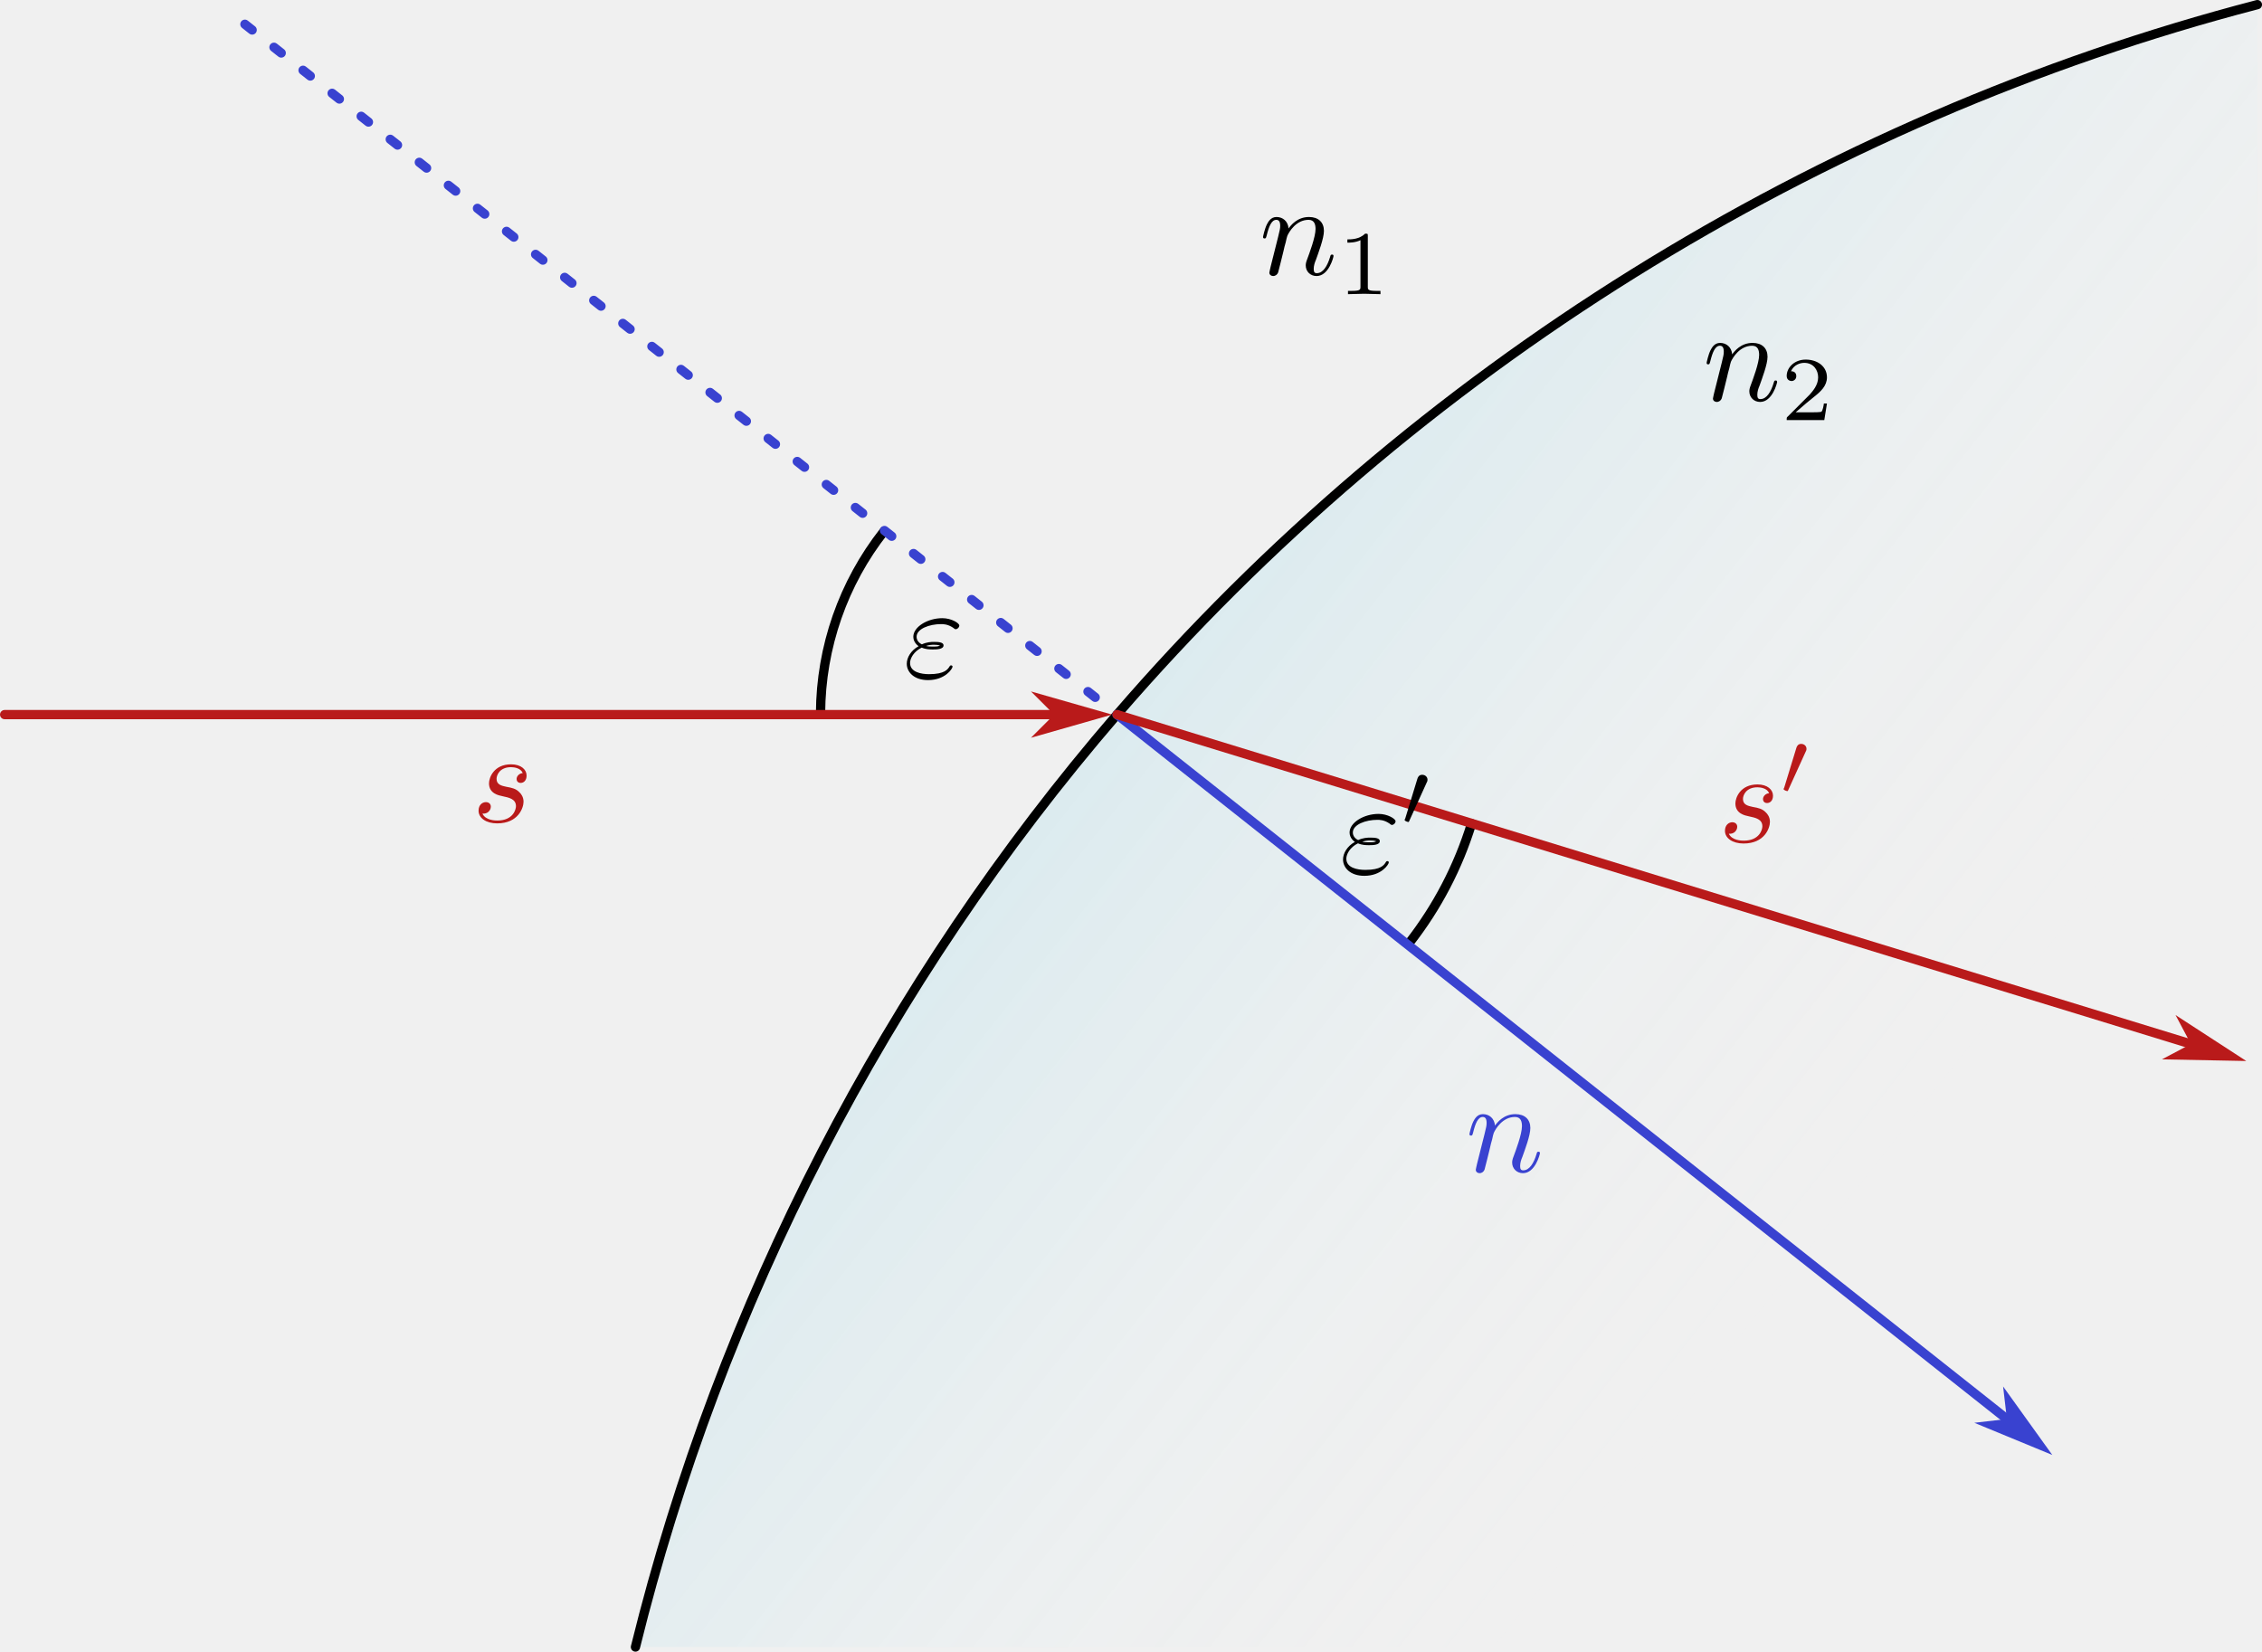
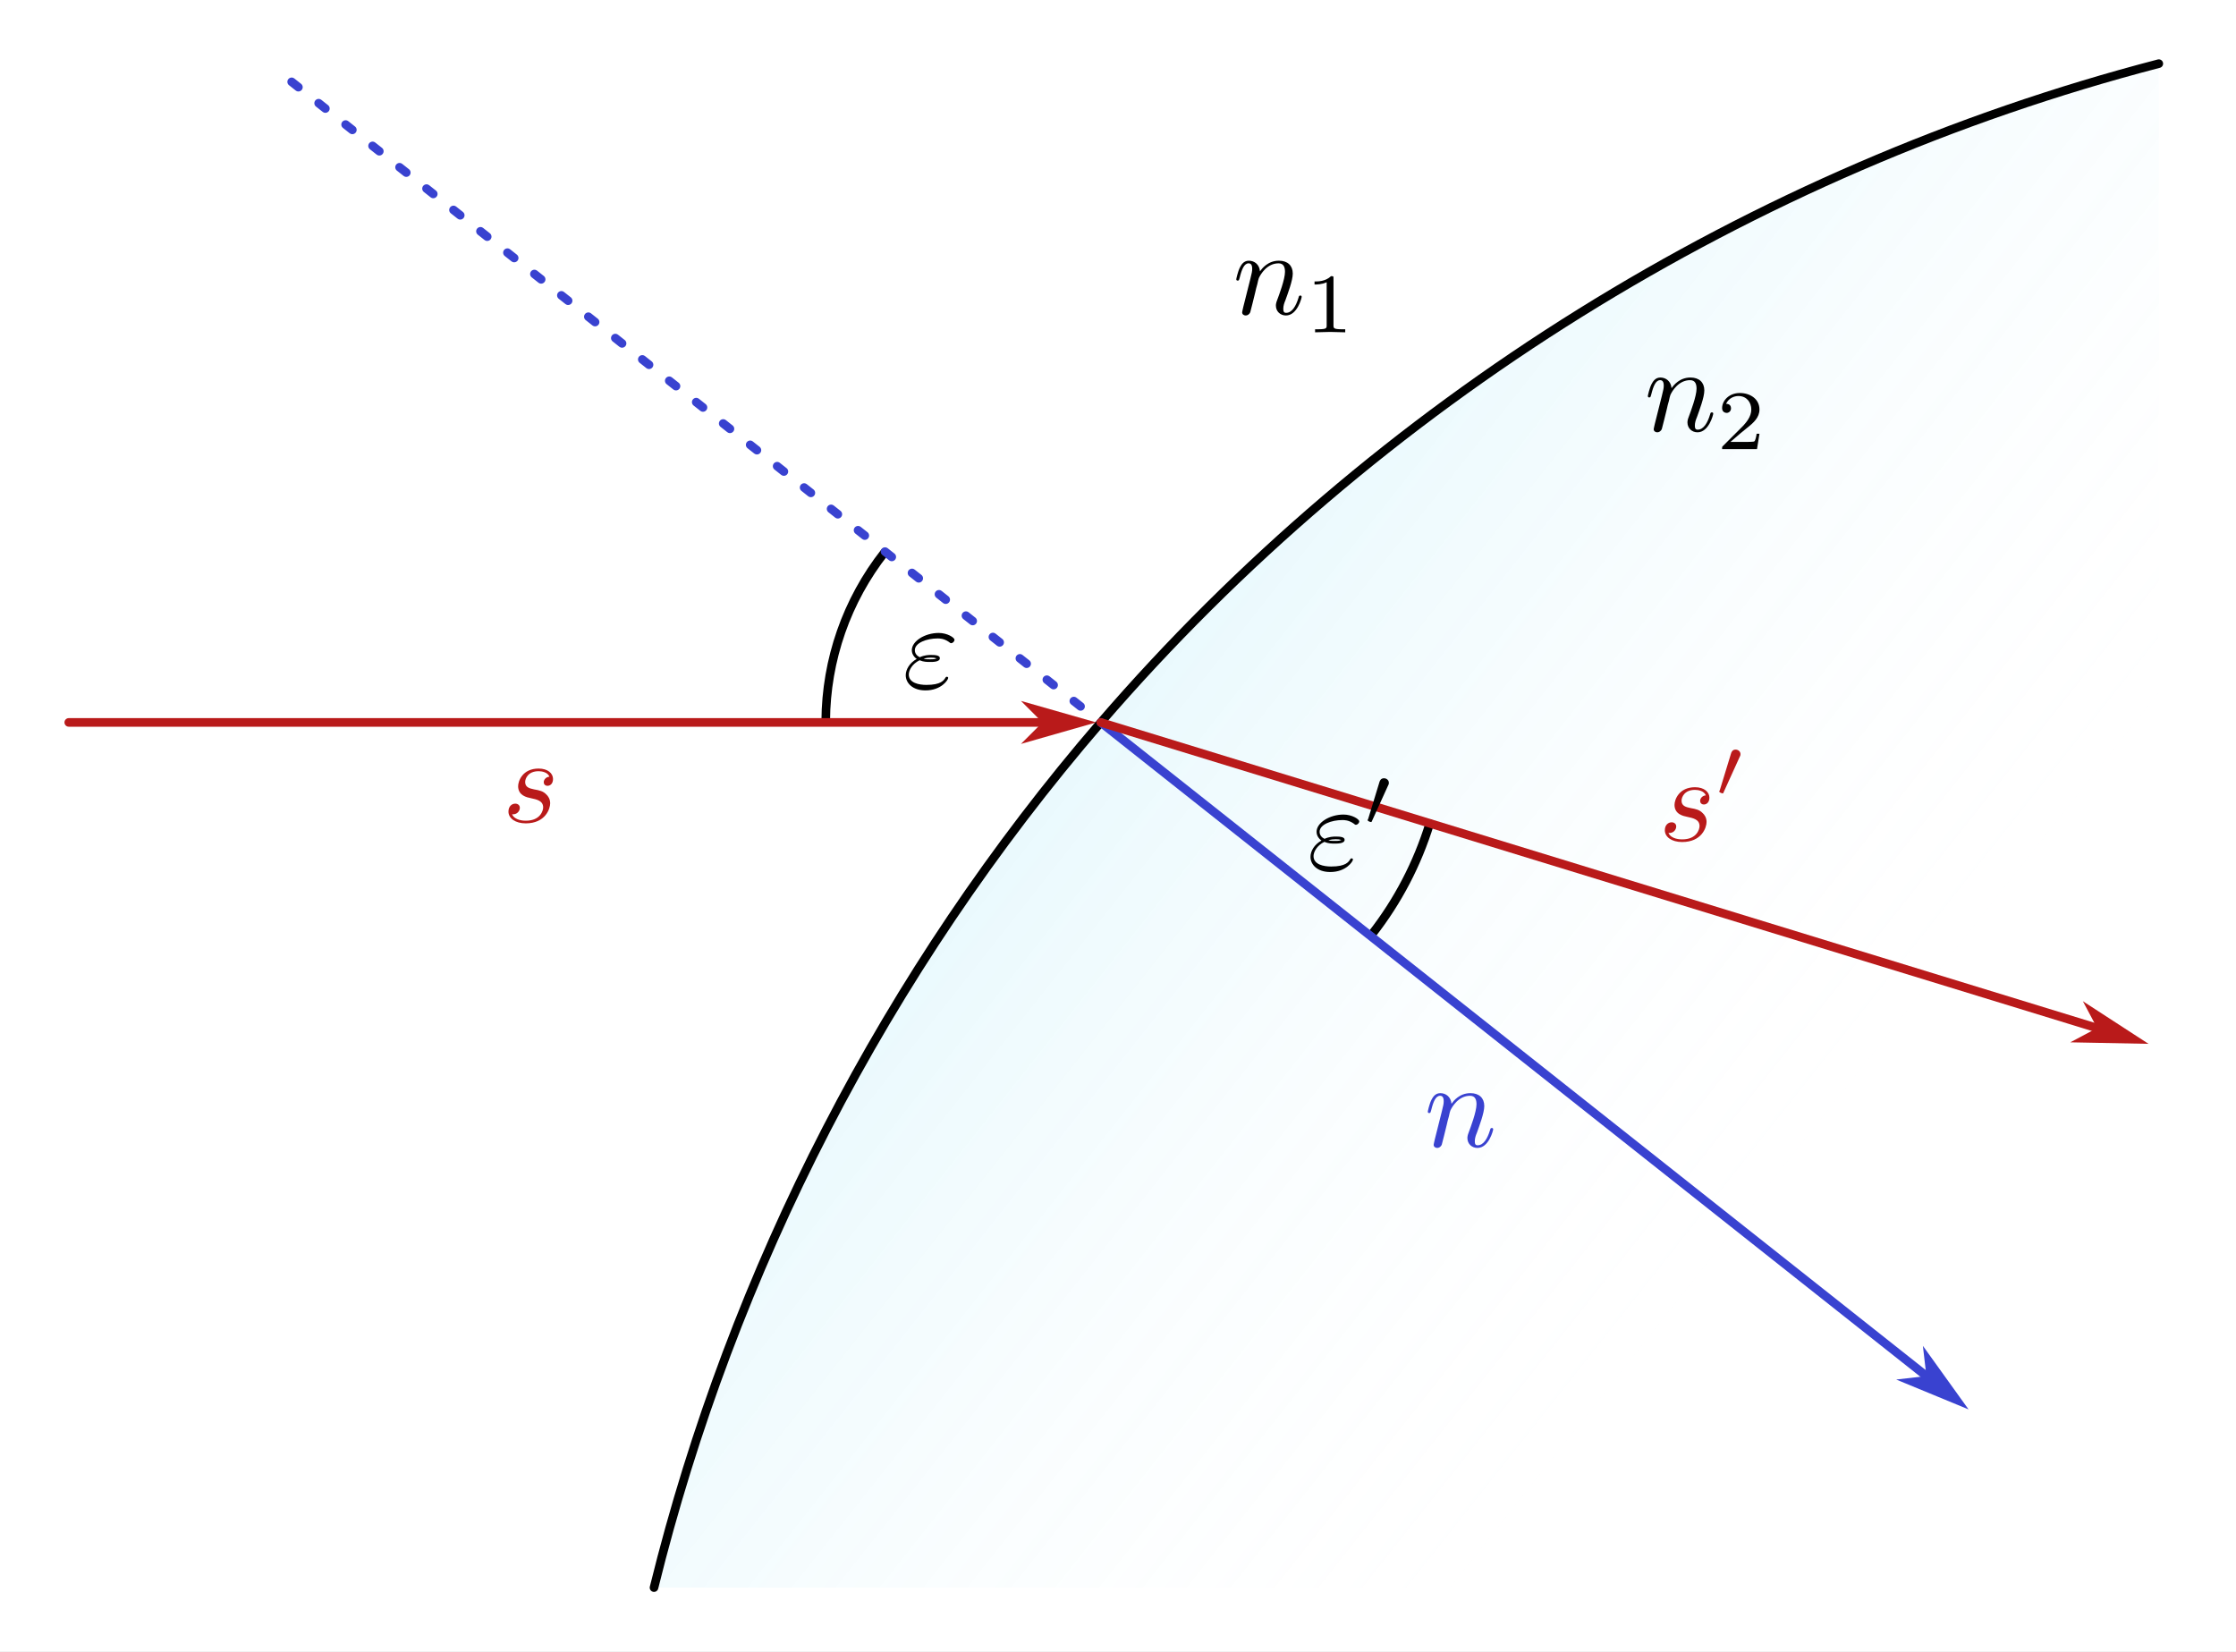
- <svg xmlns="http://www.w3.org/2000/svg" xmlns:xlink="http://www.w3.org/1999/xlink" width="61.007mm" height="44.55mm" viewBox="0 0 61.007 44.55" version="1.1" id="svg5">
+ <svg xmlns="http://www.w3.org/2000/svg" xmlns:xlink="http://www.w3.org/1999/xlink" width="65mm" height="48mm" viewBox="0 0 65 48" version="1.1" id="svg5">
  <defs id="defs2">
    <linearGradient id="linearGradient68491">
      <stop style="stop-color:#00b7ea;stop-opacity:0.106;" offset="0" id="stop68487" />
      <stop style="stop-color:#ffffff;stop-opacity:0;" offset="1" id="stop68489" />
    </linearGradient>
    <marker style="overflow:visible" id="Arrow1L_Fnone_S-b91a1a" refX="0" refY="0" orient="auto-start-reverse" markerWidth="8.75" markerHeight="5" viewBox="0 0 8.75 5" preserveAspectRatio="xMidYMid">
      <path style="fill:#b91a1a;fill-rule:evenodd;stroke:none" d="M 0,0 5,-5 -12.5,0 5,5 Z" id="path122865" transform="scale(-0.5)" />
    </marker>
    <marker style="overflow:visible" id="Arrow1L_Fnone_S-b91a1a_reversed" refX="0" refY="0" orient="auto" markerWidth="8.75" markerHeight="5" viewBox="0 0 8.75 5" preserveAspectRatio="xMidYMid">
-       <g transform="rotate(180,0,0)" id="g122870">
+       <g transform="scale(-1)" id="g122870">
        <path style="fill:#b91a1a;fill-rule:evenodd;stroke:none" d="M 0,0 5,-5 -12.5,0 5,5 Z" id="path122868" transform="scale(-0.5)" />
      </g>
    </marker>
    <marker style="overflow:visible" id="Arrow1L_Fnone_S-3942d0" refX="0" refY="0" orient="auto-start-reverse" markerWidth="8.75" markerHeight="5" viewBox="0 0 8.75 5" preserveAspectRatio="xMidYMid">
      <path style="fill:#3942d0;fill-rule:evenodd;stroke:none" d="M 0,0 5,-5 -12.5,0 5,5 Z" id="path41582" transform="scale(-0.5)" />
    </marker>
    <defs id="id-a40efed2-dd10-48c7-91ae-0a2657294b87">
      <g id="id-cb6edfe9-d0ef-463b-b6ff-732cc5ac2eb6">
        <g id="id-99acf656-a1e8-435a-8cd7-b72390987034" />
        <g id="id-228c1a37-0928-40a1-8f78-6102290573c5">
          <path d="M 3.891,-3.734 C 3.625,-3.719 3.422,-3.5 3.422,-3.281 c 0,0.141 0.094,0.297 0.312,0.297 0.219,0 0.453,-0.172 0.453,-0.562 C 4.188,-4 3.766,-4.406 3,-4.406 c -1.312,0 -1.688,1.016 -1.688,1.453 0,0.781 0.734,0.922 1.031,0.984 0.516,0.109 1.031,0.219 1.031,0.766 0,0.25 -0.219,1.094 -1.422,1.094 -0.141,0 -0.906,0 -1.141,-0.531 0.391,0.047 0.641,-0.25 0.641,-0.531 0,-0.219 -0.172,-0.344 -0.375,-0.344 -0.266,0 -0.562,0.203 -0.562,0.656 0,0.562 0.578,0.969 1.422,0.969 1.625,0 2.016,-1.203 2.016,-1.656 0,-0.359 -0.188,-0.609 -0.312,-0.719 -0.266,-0.281 -0.562,-0.344 -1,-0.422 -0.359,-0.078 -0.75,-0.156 -0.75,-0.609 C 1.891,-3.578 2.125,-4.188 3,-4.188 c 0.25,0 0.75,0.078 0.891,0.453 z m 0,0" id="id-9bd907cc-fc22-42d2-81ae-a7f9586133f5" />
        </g>
        <g id="id-41c7bb74-365b-43b9-963f-7880ff7cdfcd">
          <path d="m 0.875,-0.594 c -0.031,0.156 -0.094,0.391 -0.094,0.438 0,0.172 0.141,0.266 0.297,0.266 0.125,0 0.297,-0.078 0.375,-0.281 0,-0.016 0.125,-0.484 0.188,-0.734 l 0.219,-0.891 C 1.906,-2.031 1.969,-2.25 2.031,-2.469 c 0.031,-0.172 0.109,-0.469 0.125,-0.5 0.141,-0.312 0.672,-1.219 1.625,-1.219 0.453,0 0.531,0.375 0.531,0.703 0,0.609 -0.484,1.891 -0.641,2.312 C 3.578,-0.938 3.562,-0.812 3.562,-0.703 c 0,0.469 0.359,0.812 0.828,0.812 0.938,0 1.297,-1.453 1.297,-1.531 0,-0.109 -0.078,-0.109 -0.109,-0.109 -0.109,0 -0.109,0.031 -0.156,0.188 -0.203,0.672 -0.531,1.234 -1.016,1.234 -0.172,0 -0.234,-0.094 -0.234,-0.328 0,-0.25 0.078,-0.484 0.172,-0.703 0.188,-0.531 0.609,-1.625 0.609,-2.203 0,-0.656 -0.422,-1.062 -1.141,-1.062 -0.906,0 -1.391,0.641 -1.562,0.875 -0.047,-0.562 -0.453,-0.875 -0.922,-0.875 -0.453,0 -0.641,0.391 -0.734,0.562 C 0.422,-3.5 0.297,-2.906 0.297,-2.875 c 0,0.109 0.094,0.109 0.109,0.109 0.109,0 0.109,-0.016 0.172,-0.234 0.172,-0.703 0.375,-1.188 0.734,-1.188 0.188,0 0.297,0.125 0.297,0.453 0,0.219 -0.031,0.328 -0.156,0.844 z m 0,0" id="id-4b056b67-7729-414f-bee2-ce72c3a88d91" />
        </g>
        <g id="id-d7de61a4-a676-4b5d-99f1-ee28e2f9f4e0">
          <path d="M 1.406,-2.266 C 1.734,-2.125 2.031,-2.125 2.266,-2.125 c 0.25,0 0.812,0 0.812,-0.312 0,-0.234 -0.359,-0.266 -0.734,-0.266 -0.203,0 -0.562,0.016 -0.922,0.188 C 1.188,-2.625 1.016,-2.828 1.016,-3.094 c 0,-0.609 0.984,-0.969 1.875,-0.969 0.156,0 0.516,0 0.922,0.281 0.109,0.078 0.125,0.109 0.188,0.109 0.141,0 0.281,-0.141 0.281,-0.281 0,-0.188 -0.609,-0.562 -1.297,-0.562 -1.141,0 -2.219,0.672 -2.219,1.422 0,0.438 0.359,0.688 0.406,0.719 -0.594,0.328 -0.906,0.875 -0.906,1.344 0,0.641 0.562,1.25 1.625,1.25 1.312,0 1.875,-0.875 1.875,-1.031 0,-0.062 -0.062,-0.094 -0.109,-0.094 -0.062,0 -0.094,0.031 -0.109,0.062 -0.141,0.234 -0.375,0.609 -1.578,0.609 -0.609,0 -1.453,-0.156 -1.453,-0.859 0,-0.344 0.281,-0.875 0.891,-1.172 z m 0.328,-0.125 c 0.234,-0.078 0.438,-0.094 0.609,-0.094 0.25,0 0.281,0.016 0.469,0.062 -0.156,0.062 -0.172,0.078 -0.547,0.078 -0.219,0 -0.344,0 -0.531,-0.047 z m 0,0" id="id-a2526ba7-92b8-4940-8e50-528f0ad32d5c" />
        </g>
        <g id="id-6de5cdc5-ca3b-4b8a-b275-d674bd05df5f" />
        <g id="id-288c4c2e-8a76-4006-8b31-e6f9eb1abae4">
          <path d="m 2.016,-3.297 c 0.062,-0.109 0.062,-0.172 0.062,-0.219 0,-0.219 -0.188,-0.375 -0.406,-0.375 -0.266,0 -0.344,0.219 -0.375,0.328 L 0.375,-0.547 c -0.016,0.016 -0.047,0.094 -0.047,0.109 0,0.078 0.219,0.156 0.281,0.156 0.047,0 0.047,-0.016 0.094,-0.125 z m 0,0" id="id-b47e2dbb-0425-469d-91d5-e02eb059066b" />
        </g>
        <g id="id-93207250-c330-4a9f-a267-ae11bebdea6e" />
        <g id="id-af14403f-3d0c-49ff-adab-f78a90ad8a59">
          <path d="m 2.328,-4.438 c 0,-0.188 0,-0.188 -0.203,-0.188 -0.453,0.438 -1.078,0.438 -1.359,0.438 v 0.25 c 0.156,0 0.625,0 1,-0.188 v 3.547 c 0,0.234 0,0.328 -0.688,0.328 H 0.812 V 0 c 0.125,0 0.984,-0.031 1.234,-0.031 0.219,0 1.094,0.031 1.25,0.031 V -0.25 H 3.031 c -0.703,0 -0.703,-0.094 -0.703,-0.328 z m 0,0" id="id-2c3c7154-bec3-4fc1-a7a9-86f33d339d1e" />
        </g>
        <g id="id-c22c24c4-fd32-41de-a624-e0d40b038a5c">
          <path d="M 3.516,-1.266 H 3.281 c -0.016,0.156 -0.094,0.562 -0.188,0.625 C 3.047,-0.594 2.516,-0.594 2.406,-0.594 H 1.125 c 0.734,-0.641 0.984,-0.844 1.391,-1.172 0.516,-0.406 1,-0.844 1,-1.5 0,-0.844 -0.734,-1.359 -1.625,-1.359 -0.859,0 -1.453,0.609 -1.453,1.25 0,0.344 0.297,0.391 0.375,0.391 0.156,0 0.359,-0.125 0.359,-0.375 0,-0.125 -0.047,-0.375 -0.406,-0.375 C 0.984,-4.219 1.453,-4.375 1.781,-4.375 c 0.703,0 1.062,0.547 1.062,1.109 0,0.609 -0.438,1.078 -0.656,1.328 L 0.516,-0.266 C 0.438,-0.203 0.438,-0.188 0.438,0 h 2.875 z m 0,0" id="id-7d6d0520-21fe-4280-b107-56e679e04471" />
        </g>
      </g>
    </defs>
    <linearGradient xlink:href="#linearGradient68491" id="linearGradient68493" x1="97.668" y1="48.154" x2="118.875" y2="64.942" gradientUnits="userSpaceOnUse" />
  </defs>
-   <g id="layer1" transform="translate(-69.87363,-30.725)">
+   <g id="layer1" transform="translate(-68.00002,-29)">
+     <rect style="opacity:0.997;fill:#ffffff;stroke-width:0.25;stroke-linecap:round;stroke-linejoin:round;stroke-miterlimit:3.1;stroke-dashoffset:1.701;paint-order:fill markers stroke" id="rect12415" width="65" height="48" x="68" y="29" ry="3.5527137e-15" />
    <path style="fill:url(#linearGradient68493);fill-opacity:1;fill-rule:nonzero;stroke:none;stroke-width:0.25;stroke-linecap:round;stroke-linejoin:miter;stroke-dasharray:none;stroke-opacity:1" d="m 100,50 c 8.007,-9.288 18.888,-16.062 30.756,-19.15 v 0 44.3 H 87.012 C 89.293,65.905 93.782,57.212 100,50 Z" id="path297-6-5" />
    <path style="fill:none;fill-opacity:1;fill-rule:nonzero;stroke:#000000;stroke-width:0.25;stroke-linecap:round;stroke-linejoin:miter;stroke-dasharray:none;stroke-opacity:1" d="M 87.012,75.15 C 89.293,65.905 93.782,57.212 100,50 c 8.007,-9.288 18.888,-16.062 30.756,-19.15" id="path297-6" />
    <path style="fill:none;stroke:#000000;stroke-width:0.25;stroke-linecap:round;stroke-linejoin:bevel;stroke-dasharray:none;stroke-dashoffset:0;stroke-opacity:1;paint-order:fill markers stroke" id="path2628-3" d="m 92.004,49.958 a 8,8 0 0 1 1.713,-4.905" />
    <path style="fill:none;stroke:#000000;stroke-width:0.25;stroke-linecap:round;stroke-linejoin:bevel;stroke-dasharray:none;stroke-dashoffset:0;stroke-opacity:1;paint-order:fill markers stroke" id="path2628" d="m 109.562,52.94 a 10,10 0 0 1 -1.678,3.216" />
    <path style="fill:none;stroke:#3942d0;stroke-width:0.25;stroke-linecap:round;stroke-linejoin:miter;stroke-dasharray:none;stroke-opacity:1;marker-end:url(#Arrow1L_Fnone_S-3942d0)" d="m 100,50 24,19" id="path301" />
    <path style="fill:none;stroke:#b91a1a;stroke-width:0.25;stroke-linecap:round;stroke-linejoin:miter;stroke-dasharray:none;stroke-opacity:1;marker-end:url(#Arrow1L_Fnone_S-b91a1a)" d="m 100,50 28.963,8.885" id="path305" />
    <path style="fill:none;stroke:#b91a1a;stroke-width:0.25;stroke-linecap:round;stroke-linejoin:miter;stroke-dasharray:none;stroke-opacity:1;marker-start:url(#Arrow1L_Fnone_S-b91a1a_reversed)" d="M 98.304,50 H 69.999" id="path309" />
    <path style="fill:none;stroke:#3942d0;stroke-width:0.25;stroke-linecap:round;stroke-linejoin:miter;stroke-dasharray:0.25, 0.75;stroke-dashoffset:1.25;stroke-opacity:1" d="M 100,50 76,31" id="path421" />
    <path style="fill:#3c1a1a;stroke-width:4;stroke-linecap:round;stroke-linejoin:bevel;stroke-dasharray:0.253, 0.758;stroke-dashoffset:0;paint-order:fill markers stroke" id="path1786" d="m 106,50 a 6,1 0 0 1 -9.1e-4,0.017" />
    <g fill="#000000" fill-opacity="1" id="id-f32fefc8-321d-4ddb-a3ca-703c354fbbfe" transform="matrix(0.352778,0,0,0.352778,30.1368,5.353203)" style="fill:#b91a1a;fill-opacity:1">
      <g transform="translate(148.712,134.765)" id="g8782" style="fill:#b91a1a;fill-opacity:1">
        <path d="M 3.891,-3.734 C 3.625,-3.719 3.422,-3.5 3.422,-3.281 c 0,0.141 0.094,0.297 0.312,0.297 0.219,0 0.453,-0.172 0.453,-0.562 C 4.188,-4 3.766,-4.406 3,-4.406 c -1.312,0 -1.688,1.016 -1.688,1.453 0,0.781 0.734,0.922 1.031,0.984 0.516,0.109 1.031,0.219 1.031,0.766 0,0.25 -0.219,1.094 -1.422,1.094 -0.141,0 -0.906,0 -1.141,-0.531 0.391,0.047 0.641,-0.25 0.641,-0.531 0,-0.219 -0.172,-0.344 -0.375,-0.344 -0.266,0 -0.562,0.203 -0.562,0.656 0,0.562 0.578,0.969 1.422,0.969 1.625,0 2.016,-1.203 2.016,-1.656 0,-0.359 -0.188,-0.609 -0.312,-0.719 -0.266,-0.281 -0.562,-0.344 -1,-0.422 -0.359,-0.078 -0.75,-0.156 -0.75,-0.609 C 1.891,-3.578 2.125,-4.188 3,-4.188 c 0.25,0 0.75,0.078 0.891,0.453 z m 0,0" id="id-c5e11bd2-a5a9-4f4b-a71d-f2d329a11a9c" style="fill:#b91a1a;fill-opacity:1;stroke-width:0.709;stroke-dasharray:none" />
      </g>
    </g>
    <g fill="#000000" fill-opacity="1" id="id-ed8301f8-1c92-4236-815f-2e90b1e13594" transform="matrix(0.352778,0,0,0.352778,63.75262,1.678547)" style="fill:#b91a1a;fill-opacity:1">
      <g transform="translate(148.712,146.72)" id="g8786" style="fill:#b91a1a;fill-opacity:1">
        <path d="M 3.891,-3.734 C 3.625,-3.719 3.422,-3.5 3.422,-3.281 c 0,0.141 0.094,0.297 0.312,0.297 0.219,0 0.453,-0.172 0.453,-0.562 C 4.188,-4 3.766,-4.406 3,-4.406 c -1.312,0 -1.688,1.016 -1.688,1.453 0,0.781 0.734,0.922 1.031,0.984 0.516,0.109 1.031,0.219 1.031,0.766 0,0.25 -0.219,1.094 -1.422,1.094 -0.141,0 -0.906,0 -1.141,-0.531 0.391,0.047 0.641,-0.25 0.641,-0.531 0,-0.219 -0.172,-0.344 -0.375,-0.344 -0.266,0 -0.562,0.203 -0.562,0.656 0,0.562 0.578,0.969 1.422,0.969 1.625,0 2.016,-1.203 2.016,-1.656 0,-0.359 -0.188,-0.609 -0.312,-0.719 -0.266,-0.281 -0.562,-0.344 -1,-0.422 -0.359,-0.078 -0.75,-0.156 -0.75,-0.609 C 1.891,-3.578 2.125,-4.188 3,-4.188 c 0.25,0 0.75,0.078 0.891,0.453 z m 0,0" id="id-e3ad7a59-f819-495d-8dd2-a4377df838f3" style="fill:#b91a1a;fill-opacity:1;stroke-width:0.709;stroke-dasharray:none" />
      </g>
    </g>
    <g fill="#000000" fill-opacity="1" id="id-9a226091-e1f3-47b4-b500-e216eea3c190" transform="matrix(0.352778,0,0,0.352778,63.75262,1.678547)" style="fill:#b91a1a;fill-opacity:1">
      <g transform="translate(153.382,143.104)" id="g8790" style="fill:#b91a1a;fill-opacity:1">
        <path d="m 2.016,-3.297 c 0.062,-0.109 0.062,-0.172 0.062,-0.219 0,-0.219 -0.188,-0.375 -0.406,-0.375 -0.266,0 -0.344,0.219 -0.375,0.328 L 0.375,-0.547 c -0.016,0.016 -0.047,0.094 -0.047,0.109 0,0.078 0.219,0.156 0.281,0.156 0.047,0 0.047,-0.016 0.094,-0.125 z m 0,0" id="id-f95fd0ca-8266-494f-863e-8e7abf728f9f" style="fill:#b91a1a;fill-opacity:1;stroke-width:0.709;stroke-dasharray:none" />
      </g>
    </g>
    <g fill="#000000" fill-opacity="1" id="id-3faf59a3-04c2-4105-9abe-84b9522e4df3" transform="matrix(0.352778,0,0,0.352778,56.93812,6.35352)" style="fill:#3942d0;fill-opacity:1">
      <g transform="translate(148.712,158.675)" id="g8794" style="fill:#3942d0;fill-opacity:1">
        <path d="m 0.875,-0.594 c -0.031,0.156 -0.094,0.391 -0.094,0.438 0,0.172 0.141,0.266 0.297,0.266 0.125,0 0.297,-0.078 0.375,-0.281 0,-0.016 0.125,-0.484 0.188,-0.734 l 0.219,-0.891 C 1.906,-2.031 1.969,-2.25 2.031,-2.469 c 0.031,-0.172 0.109,-0.469 0.125,-0.5 0.141,-0.312 0.672,-1.219 1.625,-1.219 0.453,0 0.531,0.375 0.531,0.703 0,0.609 -0.484,1.891 -0.641,2.312 C 3.578,-0.938 3.562,-0.812 3.562,-0.703 c 0,0.469 0.359,0.812 0.828,0.812 0.938,0 1.297,-1.453 1.297,-1.531 0,-0.109 -0.078,-0.109 -0.109,-0.109 -0.109,0 -0.109,0.031 -0.156,0.188 -0.203,0.672 -0.531,1.234 -1.016,1.234 -0.172,0 -0.234,-0.094 -0.234,-0.328 0,-0.25 0.078,-0.484 0.172,-0.703 0.188,-0.531 0.609,-1.625 0.609,-2.203 0,-0.656 -0.422,-1.062 -1.141,-1.062 -0.906,0 -1.391,0.641 -1.562,0.875 -0.047,-0.562 -0.453,-0.875 -0.922,-0.875 -0.453,0 -0.641,0.391 -0.734,0.562 C 0.422,-3.5 0.297,-2.906 0.297,-2.875 c 0,0.109 0.094,0.109 0.109,0.109 0.109,0 0.109,-0.016 0.172,-0.234 0.172,-0.703 0.375,-1.188 0.734,-1.188 0.188,0 0.297,0.125 0.297,0.453 0,0.219 -0.031,0.328 -0.156,0.844 z m 0,0" id="id-119f8096-aae3-4db7-bed3-469dedf11c94" style="fill:#3942d0;fill-opacity:1;stroke-width:0.709;stroke-dasharray:none" />
      </g>
    </g>
    <g fill="#000000" fill-opacity="1" id="id-7afd9de3-9144-428f-8c33-a7dbf330f12d" transform="matrix(0.352778,0,0,0.352778,51.37095,-22.06238)">
      <g transform="translate(148.712,170.63)" id="g8798">
        <path d="m 0.875,-0.594 c -0.031,0.156 -0.094,0.391 -0.094,0.438 0,0.172 0.141,0.266 0.297,0.266 0.125,0 0.297,-0.078 0.375,-0.281 0,-0.016 0.125,-0.484 0.188,-0.734 l 0.219,-0.891 C 1.906,-2.031 1.969,-2.25 2.031,-2.469 c 0.031,-0.172 0.109,-0.469 0.125,-0.5 0.141,-0.312 0.672,-1.219 1.625,-1.219 0.453,0 0.531,0.375 0.531,0.703 0,0.609 -0.484,1.891 -0.641,2.312 C 3.578,-0.938 3.562,-0.812 3.562,-0.703 c 0,0.469 0.359,0.812 0.828,0.812 0.938,0 1.297,-1.453 1.297,-1.531 0,-0.109 -0.078,-0.109 -0.109,-0.109 -0.109,0 -0.109,0.031 -0.156,0.188 -0.203,0.672 -0.531,1.234 -1.016,1.234 -0.172,0 -0.234,-0.094 -0.234,-0.328 0,-0.25 0.078,-0.484 0.172,-0.703 0.188,-0.531 0.609,-1.625 0.609,-2.203 0,-0.656 -0.422,-1.062 -1.141,-1.062 -0.906,0 -1.391,0.641 -1.562,0.875 -0.047,-0.562 -0.453,-0.875 -0.922,-0.875 -0.453,0 -0.641,0.391 -0.734,0.562 C 0.422,-3.5 0.297,-2.906 0.297,-2.875 c 0,0.109 0.094,0.109 0.109,0.109 0.109,0 0.109,-0.016 0.172,-0.234 0.172,-0.703 0.375,-1.188 0.734,-1.188 0.188,0 0.297,0.125 0.297,0.453 0,0.219 -0.031,0.328 -0.156,0.844 z m 0,0" id="id-e51eb2ff-6c7e-4078-9c71-5af1b25025cb" style="stroke-width:0.709;stroke-dasharray:none" />
      </g>
    </g>
    <g fill="#000000" fill-opacity="1" id="id-5cb661e3-adb4-4093-b639-741679bbaf33" transform="matrix(0.352778,0,0,0.352778,51.37095,-22.06238)">
      <g transform="translate(154.692,172.125)" id="g8802">
        <path d="m 2.328,-4.438 c 0,-0.188 0,-0.188 -0.203,-0.188 -0.453,0.438 -1.078,0.438 -1.359,0.438 v 0.25 c 0.156,0 0.625,0 1,-0.188 v 3.547 c 0,0.234 0,0.328 -0.688,0.328 H 0.812 V 0 c 0.125,0 0.984,-0.031 1.234,-0.031 0.219,0 1.094,0.031 1.25,0.031 V -0.25 H 3.031 c -0.703,0 -0.703,-0.094 -0.703,-0.328 z m 0,0" id="id-29a4c9df-1452-4260-863f-a502fd777cf7" style="stroke-width:0.709;stroke-dasharray:none" />
      </g>
    </g>
    <g fill="#000000" fill-opacity="1" id="id-38443942-6774-45a8-915b-85e1f69bc03b" transform="matrix(0.352778,0,0,0.352778,63.33489,-22.88382)">
      <g transform="translate(148.712,182.585)" id="g8806">
        <path d="m 0.875,-0.594 c -0.031,0.156 -0.094,0.391 -0.094,0.438 0,0.172 0.141,0.266 0.297,0.266 0.125,0 0.297,-0.078 0.375,-0.281 0,-0.016 0.125,-0.484 0.188,-0.734 l 0.219,-0.891 C 1.906,-2.031 1.969,-2.25 2.031,-2.469 c 0.031,-0.172 0.109,-0.469 0.125,-0.5 0.141,-0.312 0.672,-1.219 1.625,-1.219 0.453,0 0.531,0.375 0.531,0.703 0,0.609 -0.484,1.891 -0.641,2.312 C 3.578,-0.938 3.562,-0.812 3.562,-0.703 c 0,0.469 0.359,0.812 0.828,0.812 0.938,0 1.297,-1.453 1.297,-1.531 0,-0.109 -0.078,-0.109 -0.109,-0.109 -0.109,0 -0.109,0.031 -0.156,0.188 -0.203,0.672 -0.531,1.234 -1.016,1.234 -0.172,0 -0.234,-0.094 -0.234,-0.328 0,-0.25 0.078,-0.484 0.172,-0.703 0.188,-0.531 0.609,-1.625 0.609,-2.203 0,-0.656 -0.422,-1.062 -1.141,-1.062 -0.906,0 -1.391,0.641 -1.562,0.875 -0.047,-0.562 -0.453,-0.875 -0.922,-0.875 -0.453,0 -0.641,0.391 -0.734,0.562 C 0.422,-3.5 0.297,-2.906 0.297,-2.875 c 0,0.109 0.094,0.109 0.109,0.109 0.109,0 0.109,-0.016 0.172,-0.234 0.172,-0.703 0.375,-1.188 0.734,-1.188 0.188,0 0.297,0.125 0.297,0.453 0,0.219 -0.031,0.328 -0.156,0.844 z m 0,0" id="id-c6e975cc-c6b1-4228-b360-2ad50af79757" style="stroke-width:0.709;stroke-dasharray:none" />
      </g>
    </g>
    <g fill="#000000" fill-opacity="1" id="id-f8d83228-6eb4-4dc5-9987-74b748a88e1d" transform="matrix(0.352778,0,0,0.352778,63.33489,-22.88382)">
      <g transform="translate(154.692,184.08)" id="g8810">
        <path d="M 3.516,-1.266 H 3.281 c -0.016,0.156 -0.094,0.562 -0.188,0.625 C 3.047,-0.594 2.516,-0.594 2.406,-0.594 H 1.125 c 0.734,-0.641 0.984,-0.844 1.391,-1.172 0.516,-0.406 1,-0.844 1,-1.5 0,-0.844 -0.734,-1.359 -1.625,-1.359 -0.859,0 -1.453,0.609 -1.453,1.25 0,0.344 0.297,0.391 0.375,0.391 0.156,0 0.359,-0.125 0.359,-0.375 0,-0.125 -0.047,-0.375 -0.406,-0.375 C 0.984,-4.219 1.453,-4.375 1.781,-4.375 c 0.703,0 1.062,0.547 1.062,1.109 0,0.609 -0.438,1.078 -0.656,1.328 L 0.516,-0.266 C 0.438,-0.203 0.438,-0.188 0.438,0 h 2.875 z m 0,0" id="id-cca9394c-2d71-4e2e-a77a-a7ace7edba2f" style="stroke-width:0.709;stroke-dasharray:none" />
      </g>
    </g>
    <g fill="#000000" fill-opacity="1" id="id-1219b94d-8a25-4812-9492-6315357dfa65" transform="matrix(0.352778,0,0,0.352778,41.77354,-19.6375)">
      <g transform="translate(148.712,194.541)" id="g8814">
        <path d="M 1.406,-2.266 C 1.734,-2.125 2.031,-2.125 2.266,-2.125 c 0.25,0 0.812,0 0.812,-0.312 0,-0.234 -0.359,-0.266 -0.734,-0.266 -0.203,0 -0.562,0.016 -0.922,0.188 C 1.188,-2.625 1.016,-2.828 1.016,-3.094 c 0,-0.609 0.984,-0.969 1.875,-0.969 0.156,0 0.516,0 0.922,0.281 0.109,0.078 0.125,0.109 0.188,0.109 0.141,0 0.281,-0.141 0.281,-0.281 0,-0.188 -0.609,-0.562 -1.297,-0.562 -1.141,0 -2.219,0.672 -2.219,1.422 0,0.438 0.359,0.688 0.406,0.719 -0.594,0.328 -0.906,0.875 -0.906,1.344 0,0.641 0.562,1.25 1.625,1.25 1.312,0 1.875,-0.875 1.875,-1.031 0,-0.062 -0.062,-0.094 -0.109,-0.094 -0.062,0 -0.094,0.031 -0.109,0.062 -0.141,0.234 -0.375,0.609 -1.578,0.609 -0.609,0 -1.453,-0.156 -1.453,-0.859 0,-0.344 0.281,-0.875 0.891,-1.172 z m 0.328,-0.125 c 0.234,-0.078 0.438,-0.094 0.609,-0.094 0.25,0 0.281,0.016 0.469,0.062 -0.156,0.062 -0.172,0.078 -0.547,0.078 -0.219,0 -0.344,0 -0.531,-0.047 z m 0,0" id="id-7a0a7b93-9d3d-4bd6-b648-7267a2ad0962" style="stroke-width:0.709;stroke-dasharray:none" />
      </g>
    </g>
    <g fill="#000000" fill-opacity="1" id="id-1c2c7067-fc86-4a5f-a28a-66d45fc1ba31" transform="matrix(0.352778,0,0,0.352778,53.53967,-18.57577)">
      <g transform="translate(148.712,206.496)" id="g8818">
        <path d="M 1.406,-2.266 C 1.734,-2.125 2.031,-2.125 2.266,-2.125 c 0.25,0 0.812,0 0.812,-0.312 0,-0.234 -0.359,-0.266 -0.734,-0.266 -0.203,0 -0.562,0.016 -0.922,0.188 C 1.188,-2.625 1.016,-2.828 1.016,-3.094 c 0,-0.609 0.984,-0.969 1.875,-0.969 0.156,0 0.516,0 0.922,0.281 0.109,0.078 0.125,0.109 0.188,0.109 0.141,0 0.281,-0.141 0.281,-0.281 0,-0.188 -0.609,-0.562 -1.297,-0.562 -1.141,0 -2.219,0.672 -2.219,1.422 0,0.438 0.359,0.688 0.406,0.719 -0.594,0.328 -0.906,0.875 -0.906,1.344 0,0.641 0.562,1.25 1.625,1.25 1.312,0 1.875,-0.875 1.875,-1.031 0,-0.062 -0.062,-0.094 -0.109,-0.094 -0.062,0 -0.094,0.031 -0.109,0.062 -0.141,0.234 -0.375,0.609 -1.578,0.609 -0.609,0 -1.453,-0.156 -1.453,-0.859 0,-0.344 0.281,-0.875 0.891,-1.172 z m 0.328,-0.125 c 0.234,-0.078 0.438,-0.094 0.609,-0.094 0.25,0 0.281,0.016 0.469,0.062 -0.156,0.062 -0.172,0.078 -0.547,0.078 -0.219,0 -0.344,0 -0.531,-0.047 z m 0,0" id="id-3ce59b7e-0e7c-480c-8069-0ed6a9efa935" style="stroke-width:0.709;stroke-dasharray:none" />
      </g>
    </g>
    <g fill="#000000" fill-opacity="1" id="id-0d000787-e63c-48fe-b088-2682803b82d7" transform="matrix(0.352778,0,0,0.352778,53.53967,-18.57577)">
      <g transform="translate(153.358,202.88)" id="g8822">
        <path d="m 2.016,-3.297 c 0.062,-0.109 0.062,-0.172 0.062,-0.219 0,-0.219 -0.188,-0.375 -0.406,-0.375 -0.266,0 -0.344,0.219 -0.375,0.328 L 0.375,-0.547 c -0.016,0.016 -0.047,0.094 -0.047,0.109 0,0.078 0.219,0.156 0.281,0.156 0.047,0 0.047,-0.016 0.094,-0.125 z m 0,0" id="id-5af7ae1c-1ce2-44ac-afcf-ef05e126e766" style="stroke-width:0.709;stroke-dasharray:none" />
      </g>
    </g>
  </g>
</svg>
